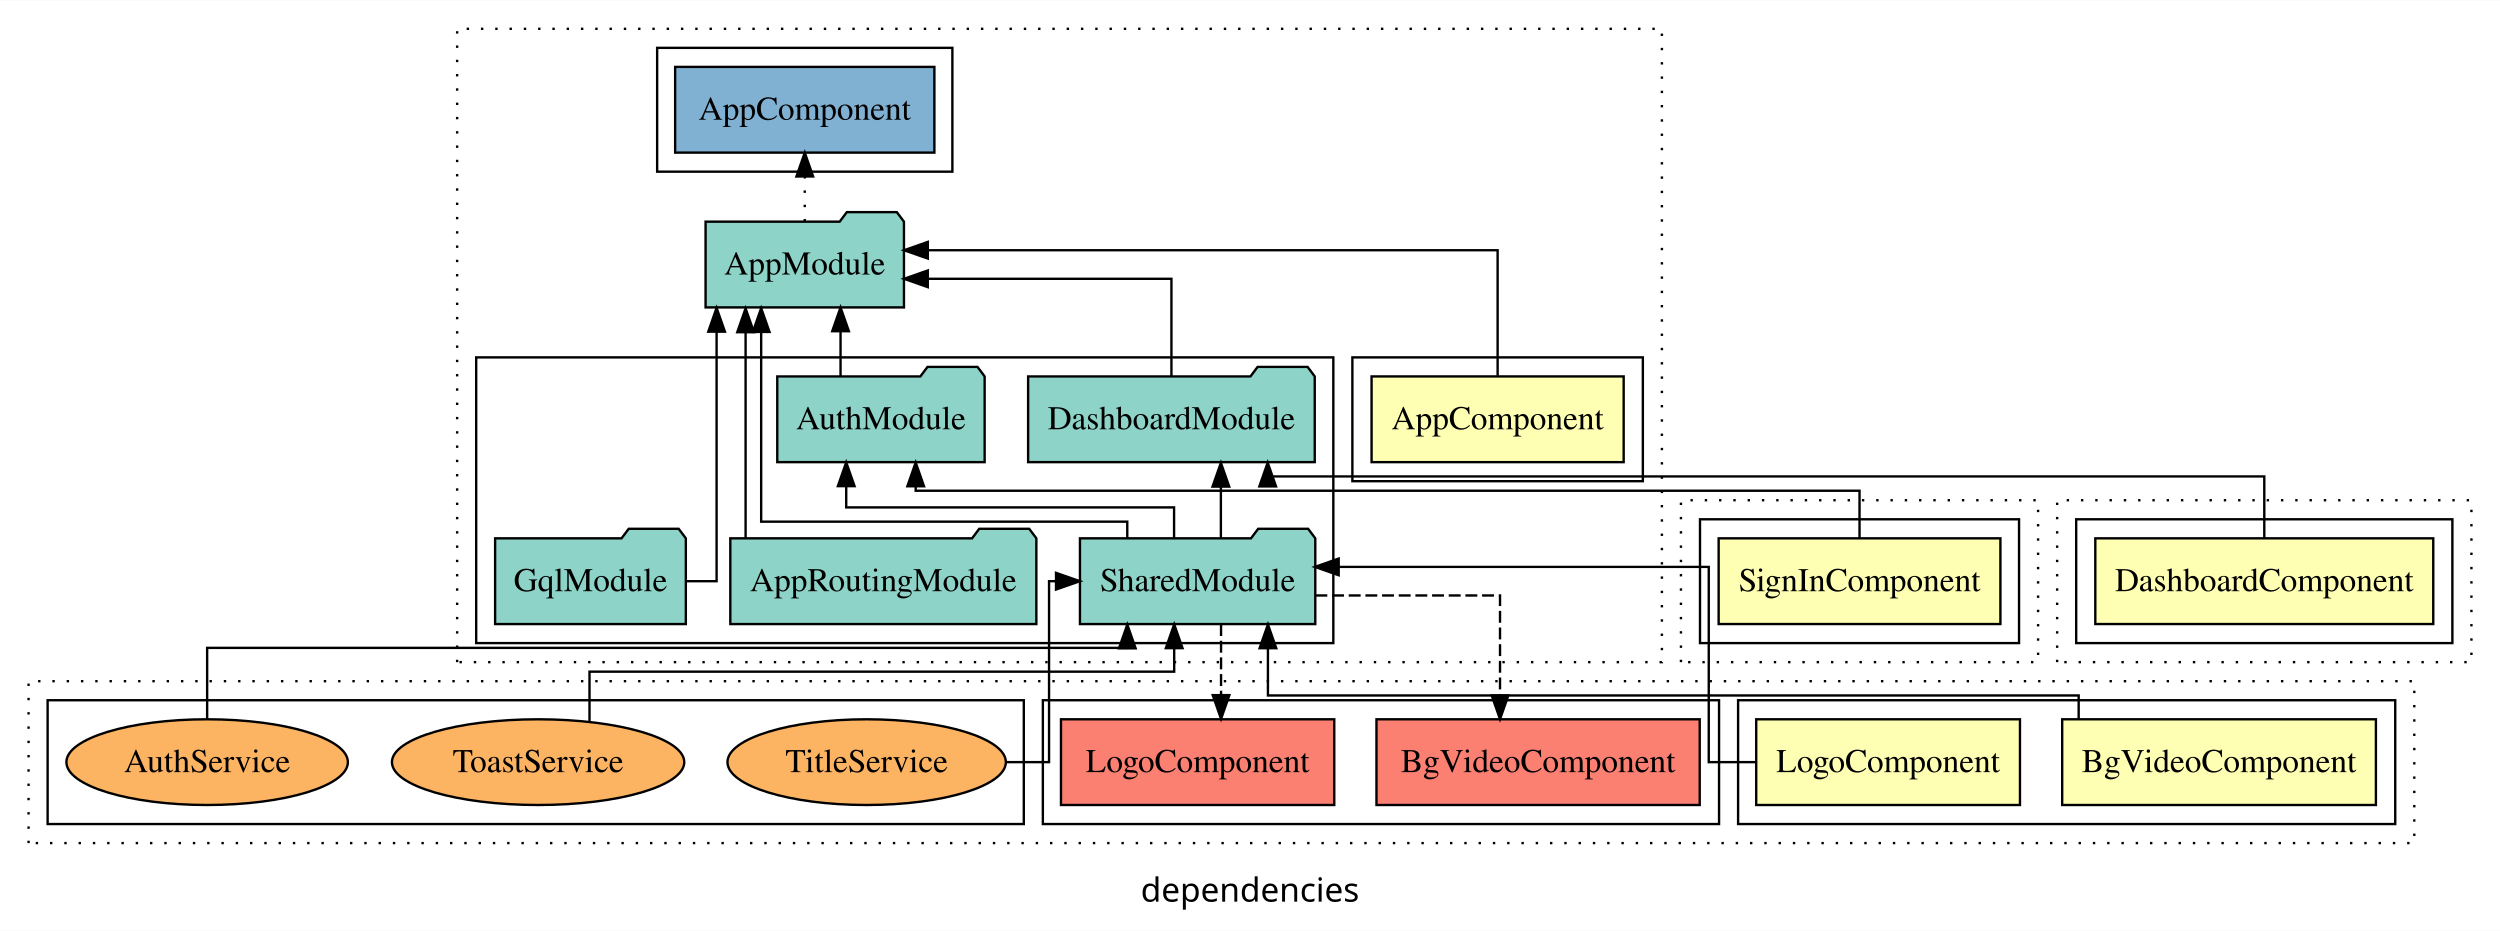
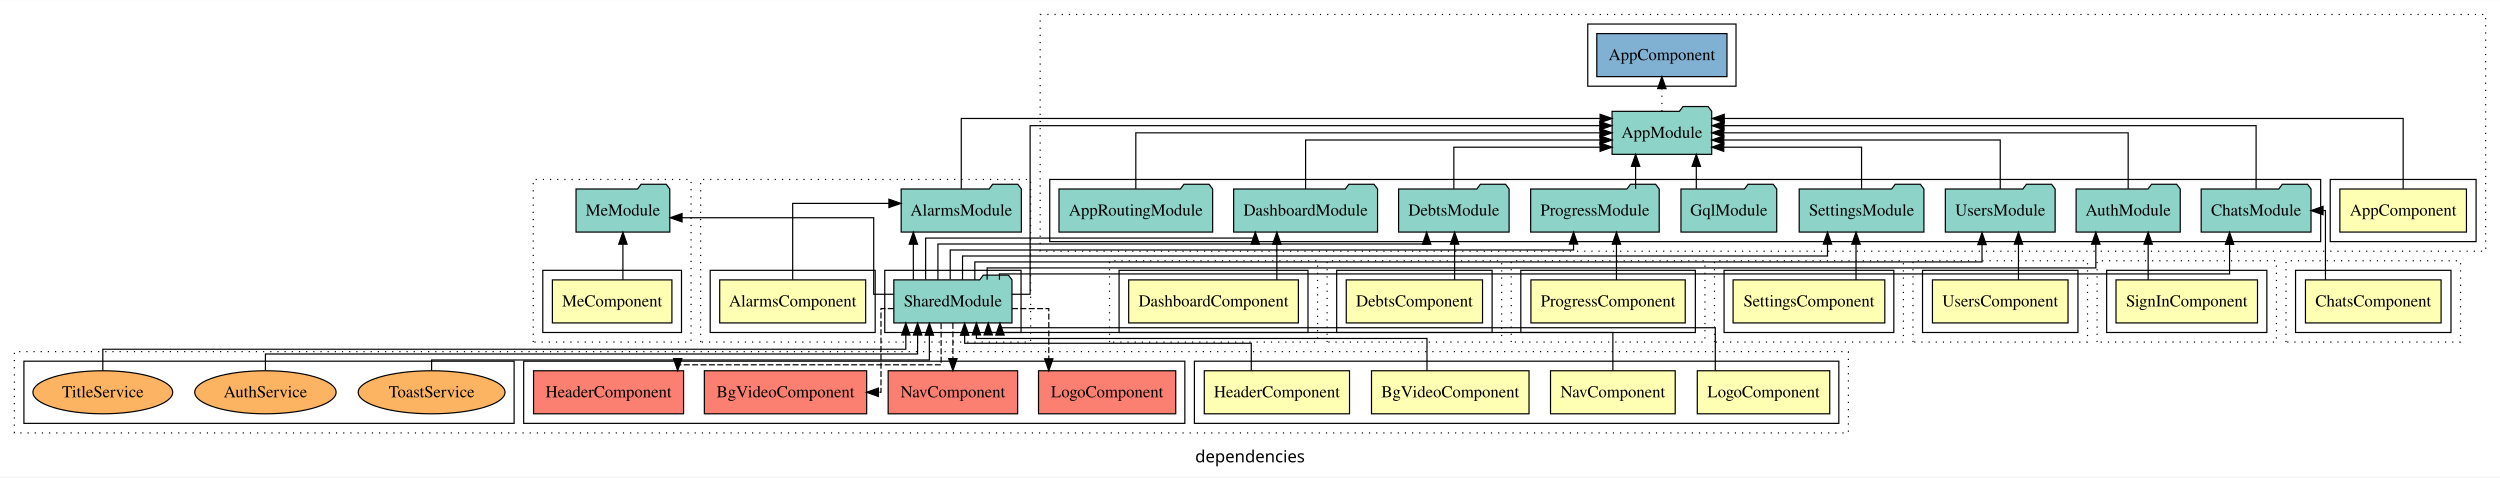
- <svg xmlns="http://www.w3.org/2000/svg" width="1050pt" height="391pt" viewBox="0.00 0.00 1050.00 390.80">
-   <g id="graph0" class="graph" transform="scale(1 1) rotate(0) translate(4 386.8)">
-     <polygon fill="white" stroke="transparent" points="-4,4 -4,-386.8 1046,-386.8 1046,4 -4,4" />
-     <text text-anchor="middle" x="521" y="-8.2" font-family="sans-serif" font-size="14.00">dependencies</text>
+ <svg xmlns="http://www.w3.org/2000/svg" width="2091pt" height="399pt" viewBox="0.00 0.00 2091.00 398.80">
+   <g id="graph0" class="graph" transform="scale(1 1) rotate(0) translate(4 394.8)">
+     <polygon fill="white" stroke="transparent" points="-4,4 -4,-394.8 2087,-394.8 2087,4 -4,4" />
+     <text text-anchor="middle" x="1041.5" y="-8.2" font-family="sans-serif" font-size="14.00">dependencies</text>
    <g id="clust1" class="cluster">
-       <polygon fill="none" stroke="black" stroke-dasharray="1,5" points="188,-108.8 188,-374.8 694,-374.8 694,-108.8 188,-108.8" />
+       <polygon fill="none" stroke="black" stroke-dasharray="1,5" points="582,-108.8 582,-244.8 858,-244.8 858,-108.8 582,-108.8" />
    </g>
    <g id="clust2" class="cluster">
-       <polygon fill="none" stroke="black" points="564,-184.8 564,-236.8 686,-236.8 686,-184.8 564,-184.8" />
+       <polygon fill="none" stroke="black" points="590,-116.8 590,-168.8 728,-168.8 728,-116.8 590,-116.8" />
    </g>
    <g id="clust4" class="cluster">
-       <polygon fill="none" stroke="black" points="196,-116.8 196,-236.8 556,-236.8 556,-116.8 196,-116.8" />
-     </g>
-     <g id="clust6" class="cluster">
-       <polygon fill="none" stroke="black" points="272,-314.8 272,-366.8 396,-366.8 396,-314.8 272,-314.8" />
-     </g>
-     <g id="clust14" class="cluster">
-       <polygon fill="none" stroke="black" stroke-dasharray="1,5" points="702,-108.8 702,-176.8 852,-176.8 852,-108.8 702,-108.8" />
-     </g>
-     <g id="clust15" class="cluster">
-       <polygon fill="none" stroke="black" points="710,-116.8 710,-168.8 844,-168.8 844,-116.8 710,-116.8" />
+       <polygon fill="none" stroke="black" points="736,-116.8 736,-168.8 850,-168.8 850,-116.8 736,-116.8" />
+     </g>
+     <g id="clust8" class="cluster">
+       <polygon fill="none" stroke="black" stroke-dasharray="1,5" points="866,-184.8 866,-382.8 2075,-382.8 2075,-184.8 866,-184.8" />
+     </g>
+     <g id="clust9" class="cluster">
+       <polygon fill="none" stroke="black" points="1945,-192.8 1945,-244.8 2067,-244.8 2067,-192.8 1945,-192.8" />
+     </g>
+     <g id="clust11" class="cluster">
+       <polygon fill="none" stroke="black" points="874,-192.8 874,-244.8 1937,-244.8 1937,-192.8 874,-192.8" />
+     </g>
+     <g id="clust13" class="cluster">
+       <polygon fill="none" stroke="black" points="1324,-322.8 1324,-374.8 1448,-374.8 1448,-322.8 1324,-322.8" />
    </g>
    <g id="clust21" class="cluster">
-       <polygon fill="none" stroke="black" stroke-dasharray="1,5" points="860,-108.8 860,-176.8 1034,-176.8 1034,-108.8 860,-108.8" />
+       <polygon fill="none" stroke="black" stroke-dasharray="1,5" points="1750,-108.8 1750,-176.8 1900,-176.8 1900,-108.8 1750,-108.8" />
    </g>
    <g id="clust22" class="cluster">
-       <polygon fill="none" stroke="black" points="868,-116.8 868,-168.8 1026,-168.8 1026,-116.8 868,-116.8" />
-     </g>
-     <g id="clust34" class="cluster">
-       <polygon fill="none" stroke="black" stroke-dasharray="1,5" points="8,-32.8 8,-100.8 1010,-100.8 1010,-32.8 8,-32.8" />
+       <polygon fill="none" stroke="black" points="1758,-116.8 1758,-168.8 1892,-168.8 1892,-116.8 1758,-116.8" />
+     </g>
+     <g id="clust28" class="cluster">
+       <polygon fill="none" stroke="black" stroke-dasharray="1,5" points="1908,-108.8 1908,-176.8 2054,-176.8 2054,-108.8 1908,-108.8" />
+     </g>
+     <g id="clust29" class="cluster">
+       <polygon fill="none" stroke="black" points="1916,-116.8 1916,-168.8 2046,-168.8 2046,-116.8 1916,-116.8" />
    </g>
    <g id="clust35" class="cluster">
-       <polygon fill="none" stroke="black" points="726,-40.8 726,-92.8 1002,-92.8 1002,-40.8 726,-40.8" />
-     </g>
-     <g id="clust39" class="cluster">
-       <polygon fill="none" stroke="black" points="434,-40.8 434,-92.8 718,-92.8 718,-40.8 434,-40.8" />
-     </g>
-     <g id="clust41" class="cluster">
+       <polygon fill="none" stroke="black" stroke-dasharray="1,5" points="924,-108.8 924,-176.8 1098,-176.8 1098,-108.8 924,-108.8" />
+     </g>
+     <g id="clust36" class="cluster">
+       <polygon fill="none" stroke="black" points="932,-116.8 932,-168.8 1090,-168.8 1090,-116.8 932,-116.8" />
+     </g>
+     <g id="clust42" class="cluster">
+       <polygon fill="none" stroke="black" stroke-dasharray="1,5" points="1106,-108.8 1106,-176.8 1252,-176.8 1252,-108.8 1106,-108.8" />
+     </g>
+     <g id="clust43" class="cluster">
+       <polygon fill="none" stroke="black" points="1114,-116.8 1114,-168.8 1244,-168.8 1244,-116.8 1114,-116.8" />
+     </g>
+     <g id="clust55" class="cluster">
+       <polygon fill="none" stroke="black" stroke-dasharray="1,5" points="442,-108.8 442,-244.8 574,-244.8 574,-108.8 442,-108.8" />
+     </g>
+     <g id="clust56" class="cluster">
+       <polygon fill="none" stroke="black" points="450,-116.8 450,-168.8 566,-168.8 566,-116.8 450,-116.8" />
+     </g>
+     <g id="clust62" class="cluster">
+       <polygon fill="none" stroke="black" stroke-dasharray="1,5" points="1260,-108.8 1260,-176.8 1422,-176.8 1422,-108.8 1260,-108.8" />
+     </g>
+     <g id="clust63" class="cluster">
+       <polygon fill="none" stroke="black" points="1268,-116.8 1268,-168.8 1414,-168.8 1414,-116.8 1268,-116.8" />
+     </g>
+     <g id="clust69" class="cluster">
+       <polygon fill="none" stroke="black" stroke-dasharray="1,5" points="1430,-108.8 1430,-176.8 1588,-176.8 1588,-108.8 1430,-108.8" />
+     </g>
+     <g id="clust70" class="cluster">
+       <polygon fill="none" stroke="black" points="1438,-116.8 1438,-168.8 1580,-168.8 1580,-116.8 1438,-116.8" />
+     </g>
+     <g id="clust76" class="cluster">
+       <polygon fill="none" stroke="black" stroke-dasharray="1,5" points="8,-32.8 8,-100.8 1542,-100.8 1542,-32.8 8,-32.8" />
+     </g>
+     <g id="clust77" class="cluster">
+       <polygon fill="none" stroke="black" points="995,-40.8 995,-92.8 1534,-92.8 1534,-40.8 995,-40.8" />
+     </g>
+     <g id="clust83" class="cluster">
+       <polygon fill="none" stroke="black" points="434,-40.8 434,-92.8 987,-92.8 987,-40.8 434,-40.8" />
+     </g>
+     <g id="clust85" class="cluster">
      <polygon fill="none" stroke="black" points="16,-40.8 16,-92.8 426,-92.8 426,-40.8 16,-40.8" />
    </g>
+     <g id="clust86" class="cluster">
+       <polygon fill="none" stroke="black" stroke-dasharray="1,5" points="1596,-108.8 1596,-176.8 1742,-176.8 1742,-108.8 1596,-108.8" />
+     </g>
+     <g id="clust87" class="cluster">
+       <polygon fill="none" stroke="black" points="1604,-116.8 1604,-168.8 1734,-168.8 1734,-116.8 1604,-116.8" />
+     </g>
    <g id="node1" class="node">
-       <polygon fill="#ffffb3" stroke="black" points="677.94,-228.8 572.06,-228.8 572.06,-192.8 677.94,-192.8 677.94,-228.8" />
-       <text text-anchor="middle" x="625" y="-206.6" font-family="Times,serif" font-size="14.00">AppComponent</text>
+       <polygon fill="#ffffb3" stroke="black" points="720.04,-160.8 597.96,-160.8 597.96,-124.8 720.04,-124.8 720.04,-160.8" />
+       <text text-anchor="middle" x="659" y="-138.6" font-family="Times,serif" font-size="14.00">AlarmsComponent</text>
    </g>
    <g id="node2" class="node">
-       <polygon fill="#8dd3c7" stroke="black" points="375.66,-293.8 372.66,-297.8 351.66,-297.8 348.66,-293.8 292.34,-293.8 292.34,-257.8 375.66,-257.8 375.66,-293.8" />
-       <text text-anchor="middle" x="334" y="-271.6" font-family="Times,serif" font-size="14.00">AppModule</text>
+       <polygon fill="#8dd3c7" stroke="black" points="850.26,-236.8 847.26,-240.8 826.26,-240.8 823.26,-236.8 749.74,-236.8 749.74,-200.8 850.26,-200.8 850.26,-236.8" />
+       <text text-anchor="middle" x="800" y="-214.6" font-family="Times,serif" font-size="14.00">AlarmsModule</text>
    </g>
    <g id="edge1" class="edge">
-       <path fill="none" stroke="black" d="M625,-229.08C625,-250.12 625,-281.8 625,-281.8 625,-281.8 385.69,-281.8 385.69,-281.8" />
-       <polygon fill="black" stroke="black" points="385.69,-278.3 375.69,-281.8 385.69,-285.3 385.69,-278.3" />
+       <path fill="none" stroke="black" d="M659,-161C659,-185.16 659,-224.8 659,-224.8 659,-224.8 739.49,-224.8 739.49,-224.8" />
+       <polygon fill="black" stroke="black" points="739.49,-228.3 749.49,-224.8 739.49,-221.3 739.49,-228.3" />
+     </g>
+     <g id="node5" class="node">
+       <polygon fill="#8dd3c7" stroke="black" points="1427.66,-301.8 1424.66,-305.8 1403.66,-305.8 1400.66,-301.8 1344.34,-301.8 1344.34,-265.8 1427.66,-265.8 1427.66,-301.8" />
+       <text text-anchor="middle" x="1386" y="-279.6" font-family="Times,serif" font-size="14.00">AppModule</text>
+     </g>
+     <g id="edge4" class="edge">
+       <path fill="none" stroke="black" d="M800,-237.05C800,-259.82 800,-295.8 800,-295.8 800,-295.8 1334.33,-295.8 1334.33,-295.8" />
+       <polygon fill="black" stroke="black" points="1334.33,-299.3 1344.33,-295.8 1334.33,-292.3 1334.33,-299.3" />
+     </g>
+     <g id="node3" class="node">
+       <polygon fill="#8dd3c7" stroke="black" points="842.42,-160.8 839.42,-164.8 818.42,-164.8 815.42,-160.8 743.58,-160.8 743.58,-124.8 842.42,-124.8 842.42,-160.8" />
+       <text text-anchor="middle" x="793" y="-138.6" font-family="Times,serif" font-size="14.00">SharedModule</text>
+     </g>
+     <g id="edge2" class="edge">
+       <path fill="none" stroke="black" d="M759.91,-160.81C759.91,-160.81 759.91,-190.65 759.91,-190.65" />
+       <polygon fill="black" stroke="black" points="756.41,-190.65 759.91,-200.65 763.41,-190.65 756.41,-190.65" />
+     </g>
+     <g id="edge13" class="edge">
+       <path fill="none" stroke="black" d="M842.29,-148.8C851.13,-148.8 857.59,-148.8 857.59,-148.8 857.59,-148.8 857.59,-289.8 857.59,-289.8 857.59,-289.8 1334.1,-289.8 1334.1,-289.8" />
+       <polygon fill="black" stroke="black" points="1334.1,-293.3 1344.1,-289.8 1334.1,-286.3 1334.1,-293.3" />
+     </g>
+     <g id="node7" class="node">
+       <polygon fill="#8dd3c7" stroke="black" points="1819.55,-236.8 1816.55,-240.8 1795.55,-240.8 1792.55,-236.8 1732.45,-236.8 1732.45,-200.8 1819.55,-200.8 1819.55,-236.8" />
+       <text text-anchor="middle" x="1776" y="-214.6" font-family="Times,serif" font-size="14.00">AuthModule</text>
+     </g>
+     <g id="edge17" class="edge">
+       <path fill="none" stroke="black" d="M821.64,-161.01C821.64,-166.35 821.64,-170.8 821.64,-170.8 821.64,-170.8 1748.95,-170.8 1748.95,-170.8 1748.95,-170.8 1748.95,-190.65 1748.95,-190.65" />
+       <polygon fill="black" stroke="black" points="1745.45,-190.65 1748.95,-200.65 1752.45,-190.65 1745.45,-190.65" />
    </g>
    <g id="node8" class="node">
-       <polygon fill="#80b1d3" stroke="black" points="388.44,-358.8 279.56,-358.8 279.56,-322.8 388.44,-322.8 388.44,-358.8" />
-       <text text-anchor="middle" x="334" y="-336.6" font-family="Times,serif" font-size="14.00">AppComponent </text>
+       <polygon fill="#8dd3c7" stroke="black" points="1928.94,-236.8 1925.94,-240.8 1904.94,-240.8 1901.94,-236.8 1837.06,-236.8 1837.06,-200.8 1928.94,-200.8 1928.94,-236.8" />
+       <text text-anchor="middle" x="1883" y="-214.6" font-family="Times,serif" font-size="14.00">ChatsModule</text>
+     </g>
+     <g id="edge19" class="edge">
+       <path fill="none" stroke="black" d="M831.92,-160.92C831.92,-163.77 831.92,-165.8 831.92,-165.8 831.92,-165.8 1860.81,-165.8 1860.81,-165.8 1860.81,-165.8 1860.81,-190.56 1860.81,-190.56" />
+       <polygon fill="black" stroke="black" points="1857.31,-190.56 1860.81,-200.56 1864.31,-190.56 1857.31,-190.56" />
+     </g>
+     <g id="node9" class="node">
+       <polygon fill="#8dd3c7" stroke="black" points="1148.19,-236.8 1145.19,-240.8 1124.19,-240.8 1121.19,-236.8 1027.81,-236.8 1027.81,-200.8 1148.19,-200.8 1148.19,-236.8" />
+       <text text-anchor="middle" x="1088" y="-214.6" font-family="Times,serif" font-size="14.00">DashboardModule</text>
+     </g>
+     <g id="edge21" class="edge">
+       <path fill="none" stroke="black" d="M770.2,-161.04C770.2,-176.37 770.2,-195.8 770.2,-195.8 770.2,-195.8 1045.93,-195.8 1045.93,-195.8 1045.93,-195.8 1045.93,-196.29 1045.93,-196.29" />
+       <polygon fill="black" stroke="black" points="1042.43,-190.68 1045.93,-200.68 1049.43,-190.68 1042.43,-190.68" />
+     </g>
+     <g id="node10" class="node">
+       <polygon fill="#8dd3c7" stroke="black" points="1258.21,-236.8 1255.21,-240.8 1234.21,-240.8 1231.21,-236.8 1165.79,-236.8 1165.79,-200.8 1258.21,-200.8 1258.21,-236.8" />
+       <text text-anchor="middle" x="1212" y="-214.6" font-family="Times,serif" font-size="14.00">DebtsModule</text>
+     </g>
+     <g id="edge23" class="edge">
+       <path fill="none" stroke="black" d="M780.48,-160.95C780.48,-174.54 780.48,-190.8 780.48,-190.8 780.48,-190.8 1189.26,-190.8 1189.26,-190.8 1189.26,-190.8 1189.26,-191.78 1189.26,-191.78" />
+       <polygon fill="black" stroke="black" points="1185.76,-190.59 1189.26,-200.59 1192.76,-190.59 1185.76,-190.59" />
+     </g>
+     <g id="node12" class="node">
+       <polygon fill="#8dd3c7" stroke="black" points="1383.76,-236.8 1380.76,-240.8 1359.76,-240.8 1356.76,-236.8 1276.24,-236.8 1276.24,-200.8 1383.76,-200.8 1383.76,-236.8" />
+       <text text-anchor="middle" x="1330" y="-214.6" font-family="Times,serif" font-size="14.00">ProgressModule</text>
+     </g>
+     <g id="edge27" class="edge">
+       <path fill="none" stroke="black" d="M790.77,-161.29C790.77,-172.94 790.77,-185.8 790.77,-185.8 790.77,-185.8 1312.11,-185.8 1312.11,-185.8 1312.11,-185.8 1312.11,-190.76 1312.11,-190.76" />
+       <polygon fill="black" stroke="black" points="1308.61,-190.76 1312.11,-200.76 1315.61,-190.76 1308.61,-190.76" />
+     </g>
+     <g id="node13" class="node">
+       <polygon fill="#8dd3c7" stroke="black" points="1605.16,-236.8 1602.16,-240.8 1581.16,-240.8 1578.16,-236.8 1500.84,-236.8 1500.84,-200.8 1605.16,-200.8 1605.16,-236.8" />
+       <text text-anchor="middle" x="1553" y="-214.6" font-family="Times,serif" font-size="14.00">SettingsModule</text>
+     </g>
+     <g id="edge29" class="edge">
+       <path fill="none" stroke="black" d="M801.06,-160.91C801.06,-170.7 801.06,-180.8 801.06,-180.8 801.06,-180.8 1524.52,-180.8 1524.52,-180.8 1524.52,-180.8 1524.52,-190.69 1524.52,-190.69" />
+       <polygon fill="black" stroke="black" points="1521.02,-190.69 1524.52,-200.69 1528.02,-190.69 1521.02,-190.69" />
+     </g>
+     <g id="node14" class="node">
+       <polygon fill="#8dd3c7" stroke="black" points="1714.92,-236.8 1711.92,-240.8 1690.92,-240.8 1687.92,-236.8 1623.08,-236.8 1623.08,-200.8 1714.92,-200.8 1714.92,-236.8" />
+       <text text-anchor="middle" x="1669" y="-214.6" font-family="Times,serif" font-size="14.00">UsersModule</text>
+     </g>
+     <g id="edge42" class="edge">
+       <path fill="none" stroke="black" d="M811.35,-160.84C811.35,-168.55 811.35,-175.8 811.35,-175.8 811.35,-175.8 1653.76,-175.8 1653.76,-175.8 1653.76,-175.8 1653.76,-190.31 1653.76,-190.31" />
+       <polygon fill="black" stroke="black" points="1650.26,-190.31 1653.76,-200.31 1657.26,-190.31 1650.26,-190.31" />
+     </g>
+     <g id="node21" class="node">
+       <polygon fill="#8dd3c7" stroke="black" points="556.21,-236.8 553.21,-240.8 532.21,-240.8 529.21,-236.8 477.79,-236.8 477.79,-200.8 556.21,-200.8 556.21,-236.8" />
+       <text text-anchor="middle" x="517" y="-214.6" font-family="Times,serif" font-size="14.00">MeModule</text>
+     </g>
+     <g id="edge25" class="edge">
+       <path fill="none" stroke="black" d="M743.48,-148.8C733.9,-148.8 726.77,-148.8 726.77,-148.8 726.77,-148.8 726.77,-212.8 726.77,-212.8 726.77,-212.8 566.46,-212.8 566.46,-212.8" />
+       <polygon fill="black" stroke="black" points="566.46,-209.3 556.46,-212.8 566.46,-216.3 566.46,-209.3" />
+     </g>
+     <g id="node28" class="node">
+       <polygon fill="#fb8072" stroke="black" points="720.88,-84.8 585.12,-84.8 585.12,-48.8 720.88,-48.8 720.88,-84.8" />
+       <text text-anchor="middle" x="653" y="-62.6" font-family="Times,serif" font-size="14.00">BgVideoComponent </text>
+     </g>
+     <g id="edge34" class="edge">
+       <path fill="none" stroke="black" stroke-dasharray="5,2" d="M743.6,-136.8C737.22,-136.8 732.85,-136.8 732.85,-136.8 732.85,-136.8 732.85,-66.8 732.85,-66.8 732.85,-66.8 730.72,-66.8 730.72,-66.8" />
+       <polygon fill="black" stroke="black" points="730.72,-63.3 720.72,-66.8 730.72,-70.3 730.72,-63.3" />
+     </g>
+     <g id="node29" class="node">
+       <polygon fill="#fb8072" stroke="black" points="567.74,-84.8 442.26,-84.8 442.26,-48.8 567.74,-48.8 567.74,-84.8" />
+       <text text-anchor="middle" x="505" y="-62.6" font-family="Times,serif" font-size="14.00">HeaderComponent </text>
+     </g>
+     <g id="edge35" class="edge">
+       <path fill="none" stroke="black" stroke-dasharray="5,2" d="M783.16,-124.56C783.16,-109.23 783.16,-89.8 783.16,-89.8 783.16,-89.8 562.81,-89.8 562.81,-89.8 562.81,-89.8 562.81,-89.31 562.81,-89.31" />
+       <polygon fill="black" stroke="black" points="566.31,-94.92 562.81,-84.92 559.31,-94.92 566.31,-94.92" />
+     </g>
+     <g id="node30" class="node">
+       <polygon fill="#fb8072" stroke="black" points="979.39,-84.8 864.61,-84.8 864.61,-48.8 979.39,-48.8 979.39,-84.8" />
+       <text text-anchor="middle" x="922" y="-62.6" font-family="Times,serif" font-size="14.00">LogoComponent </text>
+     </g>
+     <g id="edge36" class="edge">
+       <path fill="none" stroke="black" stroke-dasharray="5,2" d="M842.43,-136.8C858.93,-136.8 873.21,-136.8 873.21,-136.8 873.21,-136.8 873.21,-94.83 873.21,-94.83" />
+       <polygon fill="black" stroke="black" points="876.71,-94.83 873.21,-84.83 869.71,-94.83 876.71,-94.83" />
+     </g>
+     <g id="node31" class="node">
+       <polygon fill="#fb8072" stroke="black" points="847.15,-84.8 738.85,-84.8 738.85,-48.8 847.15,-48.8 847.15,-84.8" />
+       <text text-anchor="middle" x="793" y="-62.6" font-family="Times,serif" font-size="14.00">NavComponent </text>
+     </g>
+     <g id="edge37" class="edge">
+       <path fill="none" stroke="black" stroke-dasharray="5,2" d="M793,-124.79C793,-124.79 793,-94.95 793,-94.95" />
+       <polygon fill="black" stroke="black" points="796.5,-94.95 793,-84.95 789.5,-94.95 796.5,-94.95" />
+     </g>
+     <g id="node4" class="node">
+       <polygon fill="#ffffb3" stroke="black" points="2058.94,-236.8 1953.06,-236.8 1953.06,-200.8 2058.94,-200.8 2058.94,-236.8" />
+       <text text-anchor="middle" x="2006" y="-214.6" font-family="Times,serif" font-size="14.00">AppComponent</text>
+     </g>
+     <g id="edge3" class="edge">
+       <path fill="none" stroke="black" d="M2006,-237.05C2006,-259.82 2006,-295.8 2006,-295.8 2006,-295.8 1438.13,-295.8 1438.13,-295.8" />
+       <polygon fill="black" stroke="black" points="1438.13,-292.3 1428.13,-295.8 1438.13,-299.3 1438.13,-292.3" />
+     </g>
+     <g id="node15" class="node">
+       <polygon fill="#80b1d3" stroke="black" points="1440.44,-366.8 1331.56,-366.8 1331.56,-330.8 1440.44,-330.8 1440.44,-366.8" />
+       <text text-anchor="middle" x="1386" y="-344.6" font-family="Times,serif" font-size="14.00">AppComponent </text>
+     </g>
+     <g id="edge15" class="edge">
+       <path fill="none" stroke="black" stroke-dasharray="1,5" d="M1386,-301.91C1386,-301.91 1386,-320.79 1386,-320.79" />
+       <polygon fill="black" stroke="black" points="1382.5,-320.79 1386,-330.79 1389.5,-320.79 1382.5,-320.79" />
+     </g>
+     <g id="node6" class="node">
+       <polygon fill="#8dd3c7" stroke="black" points="1010.27,-236.8 1007.27,-240.8 986.27,-240.8 983.27,-236.8 881.73,-236.8 881.73,-200.8 1010.27,-200.8 1010.27,-236.8" />
+       <text text-anchor="middle" x="946" y="-214.6" font-family="Times,serif" font-size="14.00">AppRoutingModule</text>
+     </g>
+     <g id="edge5" class="edge">
+       <path fill="none" stroke="black" d="M946,-236.91C946,-256.14 946,-283.8 946,-283.8 946,-283.8 1334.21,-283.8 1334.21,-283.8" />
+       <polygon fill="black" stroke="black" points="1334.21,-287.3 1344.21,-283.8 1334.21,-280.3 1334.21,-287.3" />
+     </g>
+     <g id="edge6" class="edge">
+       <path fill="none" stroke="black" d="M1776,-236.91C1776,-256.14 1776,-283.8 1776,-283.8 1776,-283.8 1437.74,-283.8 1437.74,-283.8" />
+       <polygon fill="black" stroke="black" points="1437.74,-280.3 1427.74,-283.8 1437.74,-287.3 1437.74,-280.3" />
    </g>
    <g id="edge7" class="edge">
-       <path fill="none" stroke="black" stroke-dasharray="1,5" d="M334,-293.91C334,-293.91 334,-312.79 334,-312.79" />
-       <polygon fill="black" stroke="black" points="330.5,-312.79 334,-322.79 337.5,-312.79 330.5,-312.79" />
-     </g>
-     <g id="node3" class="node">
-       <polygon fill="#8dd3c7" stroke="black" points="431.27,-160.8 428.27,-164.8 407.27,-164.8 404.27,-160.8 302.73,-160.8 302.73,-124.8 431.27,-124.8 431.27,-160.8" />
-       <text text-anchor="middle" x="367" y="-138.6" font-family="Times,serif" font-size="14.00">AppRoutingModule</text>
-     </g>
-     <g id="edge2" class="edge">
-       <path fill="none" stroke="black" d="M309.15,-161.01C309.15,-161.01 309.15,-247.38 309.15,-247.38" />
-       <polygon fill="black" stroke="black" points="305.65,-247.38 309.15,-257.38 312.65,-247.38 305.65,-247.38" />
-     </g>
-     <g id="node4" class="node">
-       <polygon fill="#8dd3c7" stroke="black" points="409.55,-228.8 406.55,-232.8 385.55,-232.8 382.55,-228.8 322.45,-228.8 322.45,-192.8 409.55,-192.8 409.55,-228.8" />
-       <text text-anchor="middle" x="366" y="-206.6" font-family="Times,serif" font-size="14.00">AuthModule</text>
-     </g>
-     <g id="edge3" class="edge">
-       <path fill="none" stroke="black" d="M349.03,-228.91C349.03,-228.91 349.03,-247.79 349.03,-247.79" />
-       <polygon fill="black" stroke="black" points="345.53,-247.79 349.03,-257.79 352.53,-247.79 345.53,-247.79" />
-     </g>
-     <g id="node5" class="node">
-       <polygon fill="#8dd3c7" stroke="black" points="548.19,-228.8 545.19,-232.8 524.19,-232.8 521.19,-228.8 427.81,-228.8 427.81,-192.8 548.19,-192.8 548.19,-228.8" />
-       <text text-anchor="middle" x="488" y="-206.6" font-family="Times,serif" font-size="14.00">DashboardModule</text>
-     </g>
-     <g id="edge4" class="edge">
-       <path fill="none" stroke="black" d="M488,-228.82C488,-246.17 488,-269.8 488,-269.8 488,-269.8 385.67,-269.8 385.67,-269.8" />
-       <polygon fill="black" stroke="black" points="385.67,-266.3 375.67,-269.8 385.67,-273.3 385.67,-266.3" />
-     </g>
-     <g id="node6" class="node">
-       <polygon fill="#8dd3c7" stroke="black" points="284.05,-160.8 281.05,-164.8 260.05,-164.8 257.05,-160.8 203.95,-160.8 203.95,-124.8 284.05,-124.8 284.05,-160.8" />
-       <text text-anchor="middle" x="244" y="-138.6" font-family="Times,serif" font-size="14.00">GqlModule</text>
-     </g>
-     <g id="edge5" class="edge">
-       <path fill="none" stroke="black" d="M284.15,-142.8C291.54,-142.8 296.97,-142.8 296.97,-142.8 296.97,-142.8 296.97,-247.59 296.97,-247.59" />
-       <polygon fill="black" stroke="black" points="293.47,-247.59 296.97,-257.59 300.47,-247.59 293.47,-247.59" />
-     </g>
-     <g id="node7" class="node">
-       <polygon fill="#8dd3c7" stroke="black" points="548.42,-160.8 545.42,-164.8 524.42,-164.8 521.42,-160.8 449.58,-160.8 449.58,-124.8 548.42,-124.8 548.42,-160.8" />
-       <text text-anchor="middle" x="499" y="-138.6" font-family="Times,serif" font-size="14.00">SharedModule</text>
-     </g>
-     <g id="edge6" class="edge">
-       <path fill="none" stroke="black" d="M469.45,-160.97C469.45,-164.85 469.45,-167.8 469.45,-167.8 469.45,-167.8 315.69,-167.8 315.69,-167.8 315.69,-167.8 315.69,-247.48 315.69,-247.48" />
-       <polygon fill="black" stroke="black" points="312.19,-247.48 315.69,-257.48 319.19,-247.48 312.19,-247.48" />
+       <path fill="none" stroke="black" d="M1883,-237.08C1883,-258.12 1883,-289.8 1883,-289.8 1883,-289.8 1437.95,-289.8 1437.95,-289.8" />
+       <polygon fill="black" stroke="black" points="1437.95,-286.3 1427.95,-289.8 1437.95,-293.3 1437.95,-286.3" />
+     </g>
+     <g id="edge8" class="edge">
+       <path fill="none" stroke="black" d="M1088,-236.82C1088,-254.17 1088,-277.8 1088,-277.8 1088,-277.8 1334.25,-277.8 1334.25,-277.8" />
+       <polygon fill="black" stroke="black" points="1334.25,-281.3 1344.25,-277.8 1334.25,-274.3 1334.25,-281.3" />
    </g>
    <g id="edge9" class="edge">
-       <path fill="none" stroke="black" d="M489.11,-160.83C489.11,-167.65 489.11,-173.8 489.11,-173.8 489.11,-173.8 351.41,-173.8 351.41,-173.8 351.41,-173.8 351.41,-182.73 351.41,-182.73" />
-       <polygon fill="black" stroke="black" points="347.91,-182.73 351.41,-192.73 354.91,-182.73 347.91,-182.73" />
+       <path fill="none" stroke="black" d="M1212,-237.04C1212,-252.37 1212,-271.8 1212,-271.8 1212,-271.8 1334.32,-271.8 1334.32,-271.8" />
+       <polygon fill="black" stroke="black" points="1334.32,-275.3 1344.32,-271.8 1334.32,-268.3 1334.32,-275.3" />
+     </g>
+     <g id="node11" class="node">
+       <polygon fill="#8dd3c7" stroke="black" points="1482.05,-236.8 1479.05,-240.8 1458.05,-240.8 1455.05,-236.8 1401.95,-236.8 1401.95,-200.8 1482.05,-200.8 1482.05,-236.8" />
+       <text text-anchor="middle" x="1442" y="-214.6" font-family="Times,serif" font-size="14.00">GqlModule</text>
+     </g>
+     <g id="edge10" class="edge">
+       <path fill="none" stroke="black" d="M1414.78,-236.91C1414.78,-236.91 1414.78,-255.79 1414.78,-255.79" />
+       <polygon fill="black" stroke="black" points="1411.28,-255.79 1414.78,-265.79 1418.28,-255.79 1411.28,-255.79" />
    </g>
    <g id="edge11" class="edge">
-       <path fill="none" stroke="black" d="M508.77,-161.02C508.77,-161.02 508.77,-182.53 508.77,-182.53" />
-       <polygon fill="black" stroke="black" points="505.27,-182.53 508.77,-192.53 512.27,-182.53 505.27,-182.53" />
-     </g>
-     <g id="node13" class="node">
-       <polygon fill="#fb8072" stroke="black" points="709.88,-84.8 574.12,-84.8 574.12,-48.8 709.88,-48.8 709.88,-84.8" />
-       <text text-anchor="middle" x="642" y="-62.6" font-family="Times,serif" font-size="14.00">BgVideoComponent </text>
+       <path fill="none" stroke="black" d="M1364.03,-236.91C1364.03,-236.91 1364.03,-255.79 1364.03,-255.79" />
+       <polygon fill="black" stroke="black" points="1360.53,-255.79 1364.03,-265.79 1367.53,-255.79 1360.53,-255.79" />
+     </g>
+     <g id="edge12" class="edge">
+       <path fill="none" stroke="black" d="M1553,-237.04C1553,-252.37 1553,-271.8 1553,-271.8 1553,-271.8 1437.71,-271.8 1437.71,-271.8" />
+       <polygon fill="black" stroke="black" points="1437.71,-268.3 1427.71,-271.8 1437.71,-275.3 1437.71,-268.3" />
    </g>
    <g id="edge14" class="edge">
-       <path fill="none" stroke="black" stroke-dasharray="5,2" d="M548.47,-136.8C584.13,-136.8 626.01,-136.8 626.01,-136.8 626.01,-136.8 626.01,-94.83 626.01,-94.83" />
-       <polygon fill="black" stroke="black" points="629.51,-94.83 626.01,-84.83 622.51,-94.83 629.51,-94.83" />
-     </g>
-     <g id="node14" class="node">
-       <polygon fill="#fb8072" stroke="black" points="556.39,-84.8 441.61,-84.8 441.61,-48.8 556.39,-48.8 556.39,-84.8" />
-       <text text-anchor="middle" x="499" y="-62.6" font-family="Times,serif" font-size="14.00">LogoComponent </text>
-     </g>
-     <g id="edge15" class="edge">
-       <path fill="none" stroke="black" stroke-dasharray="5,2" d="M508.84,-124.79C508.84,-124.79 508.84,-94.95 508.84,-94.95" />
-       <polygon fill="black" stroke="black" points="512.34,-94.95 508.84,-84.95 505.34,-94.95 512.34,-94.95" />
-     </g>
-     <g id="node9" class="node">
-       <polygon fill="#ffffb3" stroke="black" points="836.17,-160.8 717.83,-160.8 717.83,-124.8 836.17,-124.8 836.17,-160.8" />
-       <text text-anchor="middle" x="777" y="-138.6" font-family="Times,serif" font-size="14.00">SignInComponent</text>
-     </g>
-     <g id="edge8" class="edge">
-       <path fill="none" stroke="black" d="M777,-160.91C777,-170.7 777,-180.8 777,-180.8 777,-180.8 380.59,-180.8 380.59,-180.8 380.59,-180.8 380.59,-182.66 380.59,-182.66" />
-       <polygon fill="black" stroke="black" points="377.09,-182.66 380.59,-192.66 384.09,-182.66 377.09,-182.66" />
-     </g>
-     <g id="node10" class="node">
-       <polygon fill="#ffffb3" stroke="black" points="1017.97,-160.8 876.03,-160.8 876.03,-124.8 1017.97,-124.8 1017.97,-160.8" />
-       <text text-anchor="middle" x="947" y="-138.6" font-family="Times,serif" font-size="14.00">DashboardComponent</text>
-     </g>
-     <g id="edge10" class="edge">
-       <path fill="none" stroke="black" d="M947,-160.95C947,-173.07 947,-186.8 947,-186.8 947,-186.8 528.43,-186.8 528.43,-186.8 528.43,-186.8 528.43,-187.38 528.43,-187.38" />
-       <polygon fill="black" stroke="black" points="524.93,-182.61 528.43,-192.61 531.93,-182.61 524.93,-182.61" />
-     </g>
-     <g id="node11" class="node">
-       <polygon fill="#ffffb3" stroke="black" points="993.88,-84.8 862.12,-84.8 862.12,-48.8 993.88,-48.8 993.88,-84.8" />
-       <text text-anchor="middle" x="928" y="-62.6" font-family="Times,serif" font-size="14.00">BgVideoComponent</text>
-     </g>
-     <g id="edge12" class="edge">
-       <path fill="none" stroke="black" d="M869.04,-85.01C869.04,-90.35 869.04,-94.8 869.04,-94.8 869.04,-94.8 528.53,-94.8 528.53,-94.8 528.53,-94.8 528.53,-114.65 528.53,-114.65" />
-       <polygon fill="black" stroke="black" points="525.03,-114.65 528.53,-124.65 532.03,-114.65 525.03,-114.65" />
-     </g>
-     <g id="node12" class="node">
-       <polygon fill="#ffffb3" stroke="black" points="844.39,-84.8 733.61,-84.8 733.61,-48.8 844.39,-48.8 844.39,-84.8" />
-       <text text-anchor="middle" x="789" y="-62.6" font-family="Times,serif" font-size="14.00">LogoComponent</text>
-     </g>
-     <g id="edge13" class="edge">
-       <path fill="none" stroke="black" d="M733.47,-66.8C722.18,-66.8 713.68,-66.8 713.68,-66.8 713.68,-66.8 713.68,-148.8 713.68,-148.8 713.68,-148.8 558.25,-148.8 558.25,-148.8" />
-       <polygon fill="black" stroke="black" points="558.25,-145.3 548.25,-148.8 558.25,-152.3 558.25,-145.3" />
-     </g>
-     <g id="node15" class="node">
-       <ellipse fill="#fdb462" stroke="black" cx="83" cy="-66.8" rx="59.11" ry="18" />
-       <text text-anchor="middle" x="83" y="-62.6" font-family="Times,serif" font-size="14.00">AuthService</text>
+       <path fill="none" stroke="black" d="M1669,-236.82C1669,-254.17 1669,-277.8 1669,-277.8 1669,-277.8 1437.76,-277.8 1437.76,-277.8" />
+       <polygon fill="black" stroke="black" points="1437.76,-274.3 1427.76,-277.8 1437.76,-281.3 1437.76,-274.3" />
+     </g>
+     <g id="node16" class="node">
+       <polygon fill="#ffffb3" stroke="black" points="1884.17,-160.8 1765.83,-160.8 1765.83,-124.8 1884.17,-124.8 1884.17,-160.8" />
+       <text text-anchor="middle" x="1825" y="-138.6" font-family="Times,serif" font-size="14.00">SignInComponent</text>
    </g>
    <g id="edge16" class="edge">
-       <path fill="none" stroke="black" d="M83,-84.95C83,-98.54 83,-114.8 83,-114.8 83,-114.8 469.47,-114.8 469.47,-114.8 469.47,-114.8 469.47,-115.78 469.47,-115.78" />
-       <polygon fill="black" stroke="black" points="465.97,-114.59 469.47,-124.59 472.97,-114.59 465.97,-114.59" />
-     </g>
-     <g id="node16" class="node">
-       <ellipse fill="#fdb462" stroke="black" cx="360" cy="-66.8" rx="58.46" ry="18" />
-       <text text-anchor="middle" x="360" y="-62.6" font-family="Times,serif" font-size="14.00">TitleService</text>
-     </g>
-     <g id="edge17" class="edge">
-       <path fill="none" stroke="black" d="M418.44,-66.8C428.93,-66.8 436.6,-66.8 436.6,-66.8 436.6,-66.8 436.6,-142.8 436.6,-142.8 436.6,-142.8 439.53,-142.8 439.53,-142.8" />
-       <polygon fill="black" stroke="black" points="439.53,-146.3 449.53,-142.8 439.53,-139.3 439.53,-146.3" />
+       <path fill="none" stroke="black" d="M1792.72,-160.81C1792.72,-160.81 1792.72,-190.65 1792.72,-190.65" />
+       <polygon fill="black" stroke="black" points="1789.22,-190.65 1792.72,-200.65 1796.22,-190.65 1789.22,-190.65" />
    </g>
    <g id="node17" class="node">
-       <ellipse fill="#fdb462" stroke="black" cx="222" cy="-66.8" rx="61.39" ry="18" />
-       <text text-anchor="middle" x="222" y="-62.6" font-family="Times,serif" font-size="14.00">ToastService</text>
+       <polygon fill="#ffffb3" stroke="black" points="2037.72,-160.8 1924.28,-160.8 1924.28,-124.8 2037.72,-124.8 2037.72,-160.8" />
+       <text text-anchor="middle" x="1981" y="-138.6" font-family="Times,serif" font-size="14.00">ChatsComponent</text>
    </g>
    <g id="edge18" class="edge">
-       <path fill="none" stroke="black" d="M243.59,-84.02C243.59,-94.08 243.59,-104.8 243.59,-104.8 243.59,-104.8 489.16,-104.8 489.16,-104.8 489.16,-104.8 489.16,-114.69 489.16,-114.69" />
-       <polygon fill="black" stroke="black" points="485.66,-114.69 489.16,-124.69 492.66,-114.69 485.66,-114.69" />
+       <path fill="none" stroke="black" d="M1941,-160.81C1941,-183.29 1941,-218.8 1941,-218.8 1941,-218.8 1938.98,-218.8 1938.98,-218.8" />
+       <polygon fill="black" stroke="black" points="1938.98,-215.3 1928.98,-218.8 1938.98,-222.3 1938.98,-215.3" />
+     </g>
+     <g id="node18" class="node">
+       <polygon fill="#ffffb3" stroke="black" points="1081.97,-160.8 940.03,-160.8 940.03,-124.8 1081.97,-124.8 1081.97,-160.8" />
+       <text text-anchor="middle" x="1011" y="-138.6" font-family="Times,serif" font-size="14.00">DashboardComponent</text>
+     </g>
+     <g id="edge20" class="edge">
+       <path fill="none" stroke="black" d="M1063.96,-160.81C1063.96,-160.81 1063.96,-190.65 1063.96,-190.65" />
+       <polygon fill="black" stroke="black" points="1060.46,-190.65 1063.96,-200.65 1067.46,-190.65 1060.46,-190.65" />
+     </g>
+     <g id="node19" class="node">
+       <polygon fill="#ffffb3" stroke="black" points="1235.99,-160.8 1122.01,-160.8 1122.01,-124.8 1235.99,-124.8 1235.99,-160.8" />
+       <text text-anchor="middle" x="1179" y="-138.6" font-family="Times,serif" font-size="14.00">DebtsComponent</text>
+     </g>
+     <g id="edge22" class="edge">
+       <path fill="none" stroke="black" d="M1212.63,-160.81C1212.63,-160.81 1212.63,-190.65 1212.63,-190.65" />
+       <polygon fill="black" stroke="black" points="1209.13,-190.65 1212.63,-200.65 1216.13,-190.65 1209.13,-190.65" />
+     </g>
+     <g id="node20" class="node">
+       <polygon fill="#ffffb3" stroke="black" points="557.99,-160.8 458.01,-160.8 458.01,-124.8 557.99,-124.8 557.99,-160.8" />
+       <text text-anchor="middle" x="508" y="-138.6" font-family="Times,serif" font-size="14.00">MeComponent</text>
+     </g>
+     <g id="edge24" class="edge">
+       <path fill="none" stroke="black" d="M517,-160.81C517,-160.81 517,-190.65 517,-190.65" />
+       <polygon fill="black" stroke="black" points="513.5,-190.65 517,-200.65 520.5,-190.65 513.5,-190.65" />
+     </g>
+     <g id="node22" class="node">
+       <polygon fill="#ffffb3" stroke="black" points="1405.54,-160.8 1276.46,-160.8 1276.46,-124.8 1405.54,-124.8 1405.54,-160.8" />
+       <text text-anchor="middle" x="1341" y="-138.6" font-family="Times,serif" font-size="14.00">ProgressComponent</text>
+     </g>
+     <g id="edge26" class="edge">
+       <path fill="none" stroke="black" d="M1348,-160.81C1348,-160.81 1348,-190.65 1348,-190.65" />
+       <polygon fill="black" stroke="black" points="1344.5,-190.65 1348,-200.65 1351.5,-190.65 1344.5,-190.65" />
+     </g>
+     <g id="node23" class="node">
+       <polygon fill="#ffffb3" stroke="black" points="1572.45,-160.8 1445.55,-160.8 1445.55,-124.8 1572.45,-124.8 1572.45,-160.8" />
+       <text text-anchor="middle" x="1509" y="-138.6" font-family="Times,serif" font-size="14.00">SettingsComponent</text>
+     </g>
+     <g id="edge28" class="edge">
+       <path fill="none" stroke="black" d="M1548.37,-160.81C1548.37,-160.81 1548.37,-190.65 1548.37,-190.65" />
+       <polygon fill="black" stroke="black" points="1544.87,-190.65 1548.37,-200.65 1551.87,-190.65 1544.87,-190.65" />
+     </g>
+     <g id="node24" class="node">
+       <polygon fill="#ffffb3" stroke="black" points="1274.88,-84.8 1143.12,-84.8 1143.12,-48.8 1274.88,-48.8 1274.88,-84.8" />
+       <text text-anchor="middle" x="1209" y="-62.6" font-family="Times,serif" font-size="14.00">BgVideoComponent</text>
+     </g>
+     <g id="edge30" class="edge">
+       <path fill="none" stroke="black" d="M1189.53,-84.84C1189.53,-97.36 1189.53,-111.8 1189.53,-111.8 1189.53,-111.8 812.68,-111.8 812.68,-111.8 812.68,-111.8 812.68,-114.77 812.68,-114.77" />
+       <polygon fill="black" stroke="black" points="809.18,-114.77 812.68,-124.77 816.18,-114.77 809.18,-114.77" />
+     </g>
+     <g id="node25" class="node">
+       <polygon fill="#ffffb3" stroke="black" points="1124.74,-84.8 1003.26,-84.8 1003.26,-48.8 1124.74,-48.8 1124.74,-84.8" />
+       <text text-anchor="middle" x="1064" y="-62.6" font-family="Times,serif" font-size="14.00">HeaderComponent</text>
+     </g>
+     <g id="edge31" class="edge">
+       <path fill="none" stroke="black" d="M1042.56,-84.9C1042.56,-95.89 1042.56,-107.8 1042.56,-107.8 1042.56,-107.8 802.84,-107.8 802.84,-107.8 802.84,-107.8 802.84,-114.48 802.84,-114.48" />
+       <polygon fill="black" stroke="black" points="799.34,-114.48 802.84,-124.48 806.34,-114.48 799.34,-114.48" />
+     </g>
+     <g id="node26" class="node">
+       <polygon fill="#ffffb3" stroke="black" points="1526.39,-84.8 1415.61,-84.8 1415.61,-48.8 1526.39,-48.8 1526.39,-84.8" />
+       <text text-anchor="middle" x="1471" y="-62.6" font-family="Times,serif" font-size="14.00">LogoComponent</text>
+     </g>
+     <g id="edge32" class="edge">
+       <path fill="none" stroke="black" d="M1430.67,-85.08C1430.67,-100.75 1430.67,-120.8 1430.67,-120.8 1430.67,-120.8 832.37,-120.8 832.37,-120.8 832.37,-120.8 832.37,-121.18 832.37,-121.18" />
+       <polygon fill="black" stroke="black" points="828.87,-114.63 832.37,-124.63 835.87,-114.63 828.87,-114.63" />
+     </g>
+     <g id="node27" class="node">
+       <polygon fill="#ffffb3" stroke="black" points="1397.15,-84.8 1292.85,-84.8 1292.85,-48.8 1397.15,-48.8 1397.15,-84.8" />
+       <text text-anchor="middle" x="1345" y="-62.6" font-family="Times,serif" font-size="14.00">NavComponent</text>
+     </g>
+     <g id="edge33" class="edge">
+       <path fill="none" stroke="black" d="M1345,-84.85C1345,-99.17 1345,-116.8 1345,-116.8 1345,-116.8 822.53,-116.8 822.53,-116.8 822.53,-116.8 822.53,-117.59 822.53,-117.59" />
+       <polygon fill="black" stroke="black" points="819.03,-114.74 822.53,-124.74 826.03,-114.74 819.03,-114.74" />
+     </g>
+     <g id="node32" class="node">
+       <ellipse fill="#fdb462" stroke="black" cx="218" cy="-66.8" rx="59.11" ry="18" />
+       <text text-anchor="middle" x="218" y="-62.6" font-family="Times,serif" font-size="14.00">AuthService</text>
+     </g>
+     <g id="edge38" class="edge">
+       <path fill="none" stroke="black" d="M218,-85.04C218,-92.23 218,-98.8 218,-98.8 218,-98.8 763.47,-98.8 763.47,-98.8 763.47,-98.8 763.47,-114.65 763.47,-114.65" />
+       <polygon fill="black" stroke="black" points="759.97,-114.65 763.47,-124.65 766.97,-114.65 759.97,-114.65" />
+     </g>
+     <g id="node33" class="node">
+       <ellipse fill="#fdb462" stroke="black" cx="82" cy="-66.8" rx="58.46" ry="18" />
+       <text text-anchor="middle" x="82" y="-62.6" font-family="Times,serif" font-size="14.00">TitleService</text>
+     </g>
+     <g id="edge39" class="edge">
+       <path fill="none" stroke="black" d="M82,-84.8C82,-93.8 82,-102.8 82,-102.8 82,-102.8 753.63,-102.8 753.63,-102.8 753.63,-102.8 753.63,-114.67 753.63,-114.67" />
+       <polygon fill="black" stroke="black" points="750.13,-114.67 753.63,-124.67 757.13,-114.67 750.13,-114.67" />
+     </g>
+     <g id="node34" class="node">
+       <ellipse fill="#fdb462" stroke="black" cx="357" cy="-66.8" rx="61.39" ry="18" />
+       <text text-anchor="middle" x="357" y="-62.6" font-family="Times,serif" font-size="14.00">ToastService</text>
+     </g>
+     <g id="edge40" class="edge">
+       <path fill="none" stroke="black" d="M357,-84.96C357,-89.84 357,-93.8 357,-93.8 357,-93.8 773.32,-93.8 773.32,-93.8 773.32,-93.8 773.32,-114.55 773.32,-114.55" />
+       <polygon fill="black" stroke="black" points="769.82,-114.55 773.32,-124.55 776.82,-114.55 769.82,-114.55" />
+     </g>
+     <g id="node35" class="node">
+       <polygon fill="#ffffb3" stroke="black" points="1725.7,-160.8 1612.3,-160.8 1612.3,-124.8 1725.7,-124.8 1725.7,-160.8" />
+       <text text-anchor="middle" x="1669" y="-138.6" font-family="Times,serif" font-size="14.00">UsersComponent</text>
+     </g>
+     <g id="edge41" class="edge">
+       <path fill="none" stroke="black" d="M1684.24,-160.81C1684.24,-160.81 1684.24,-190.65 1684.24,-190.65" />
+       <polygon fill="black" stroke="black" points="1680.74,-190.65 1684.24,-200.65 1687.74,-190.65 1680.74,-190.65" />
    </g>
  </g>
</svg>
